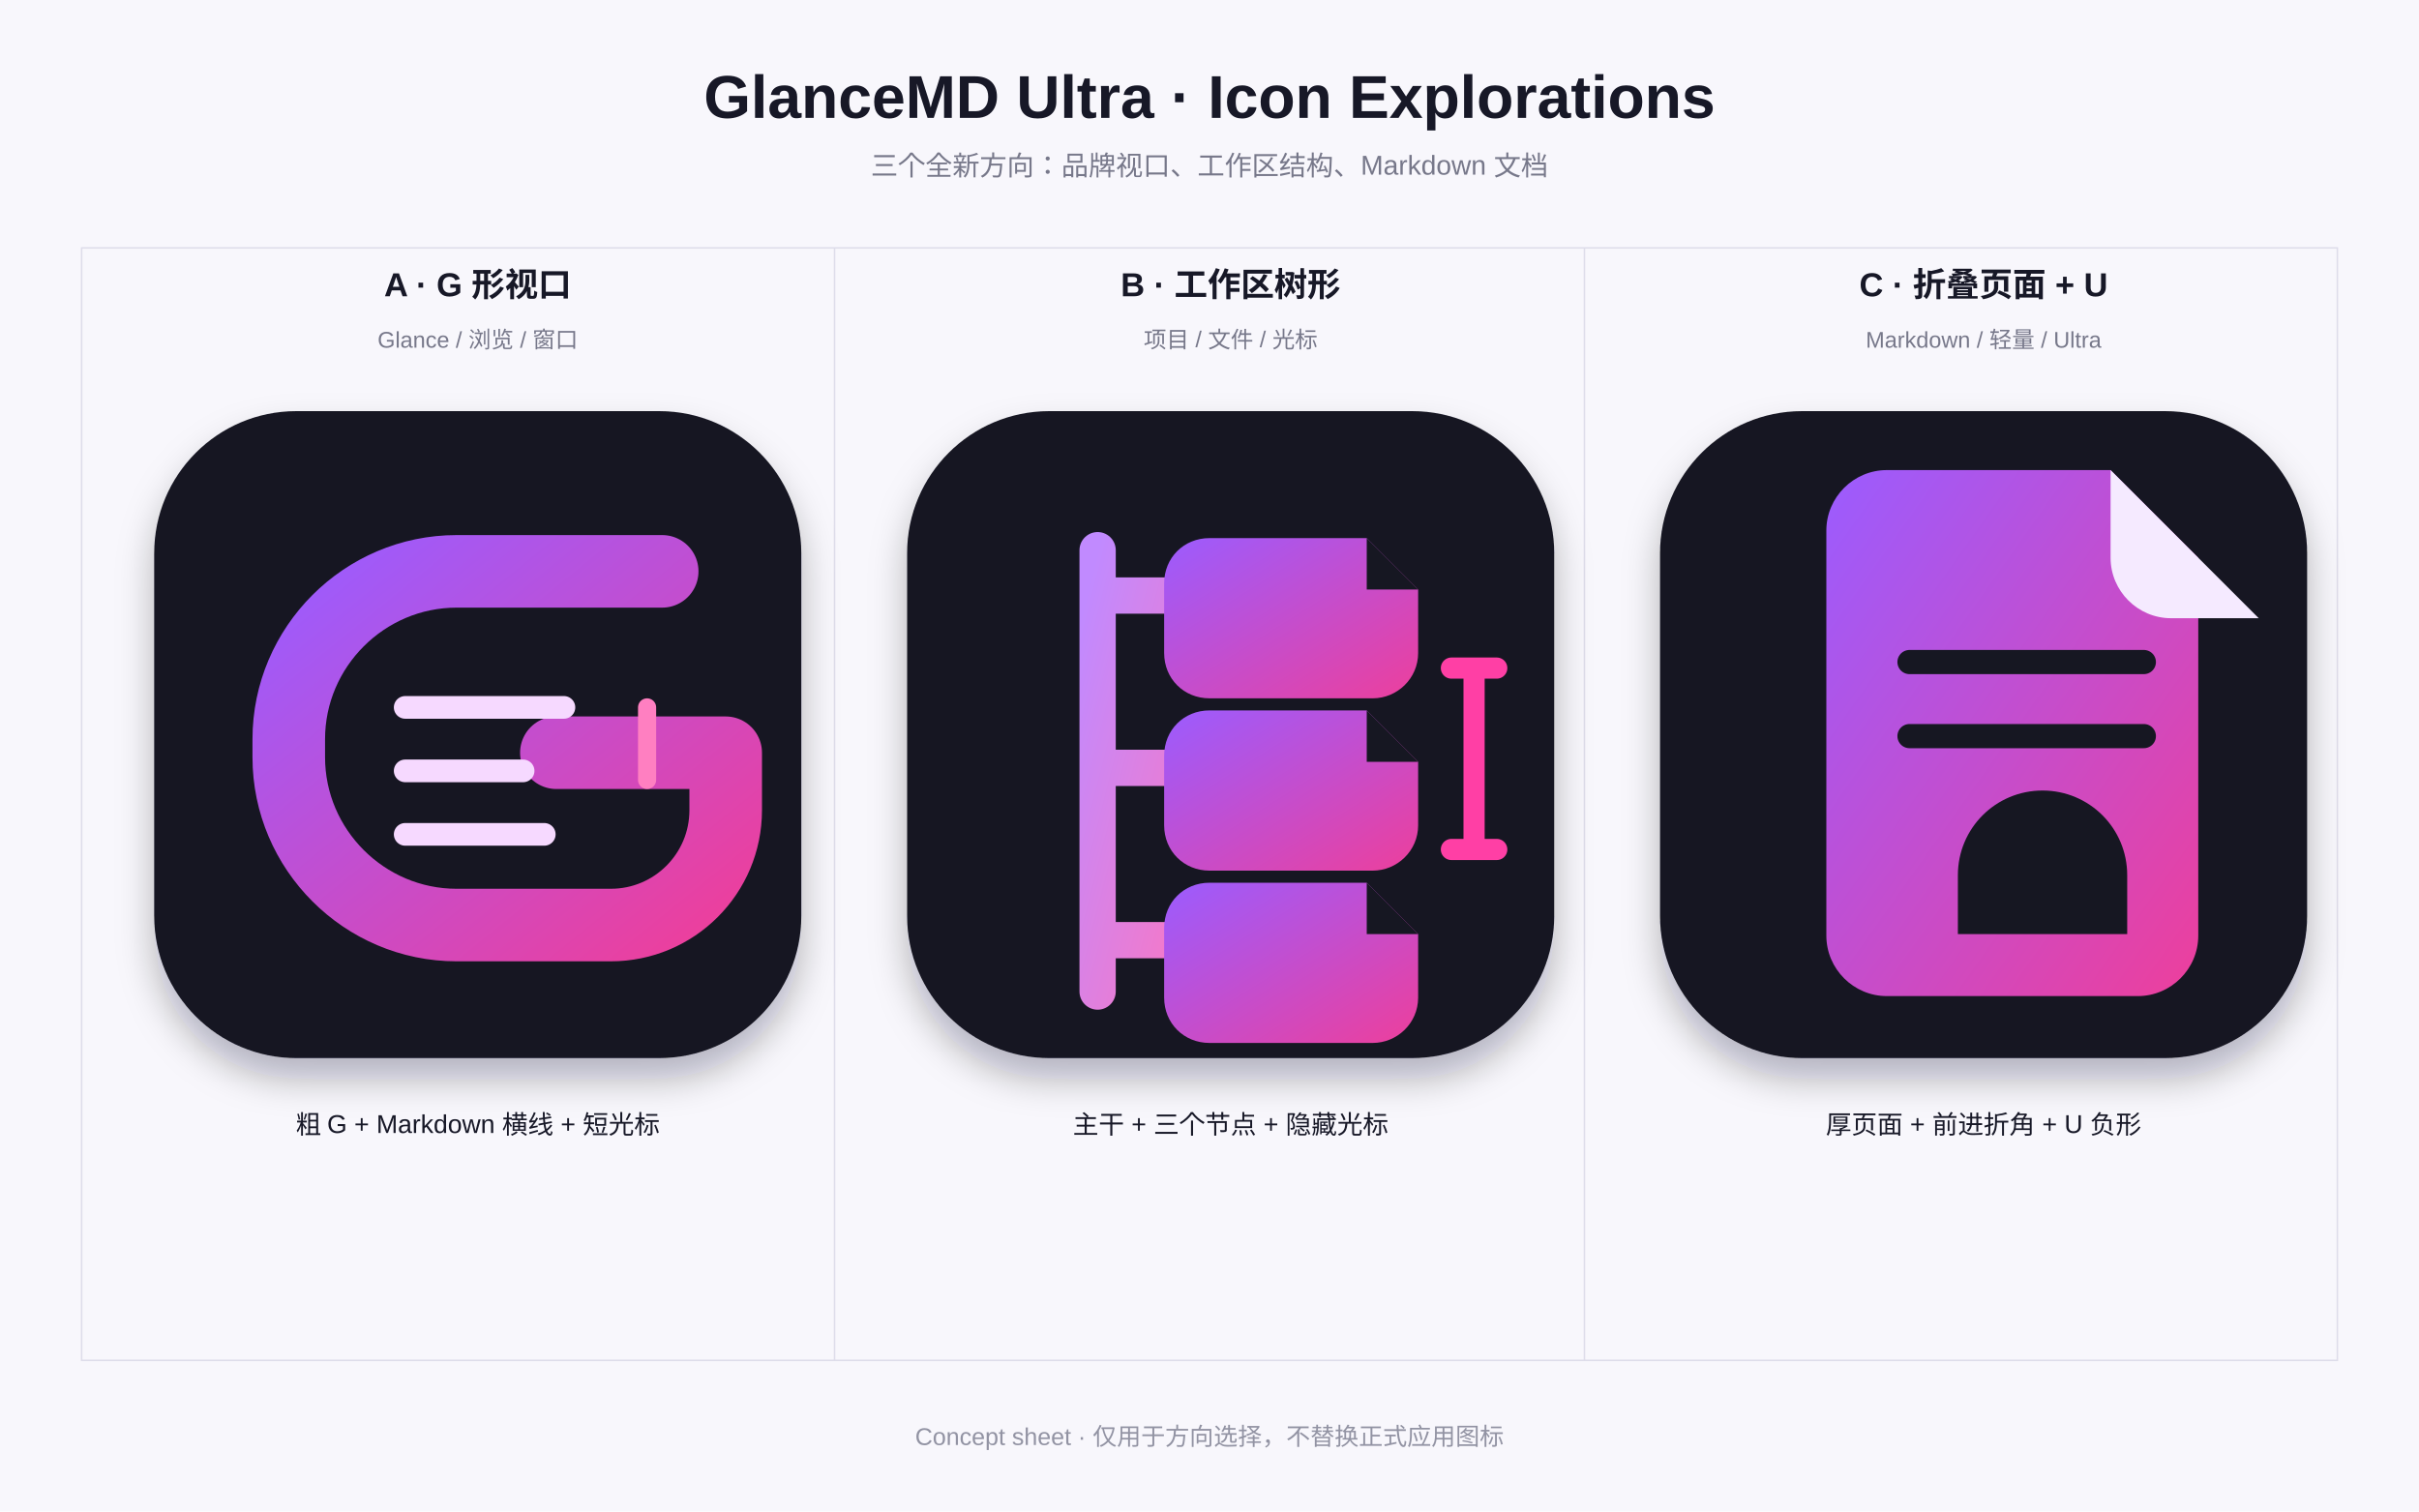
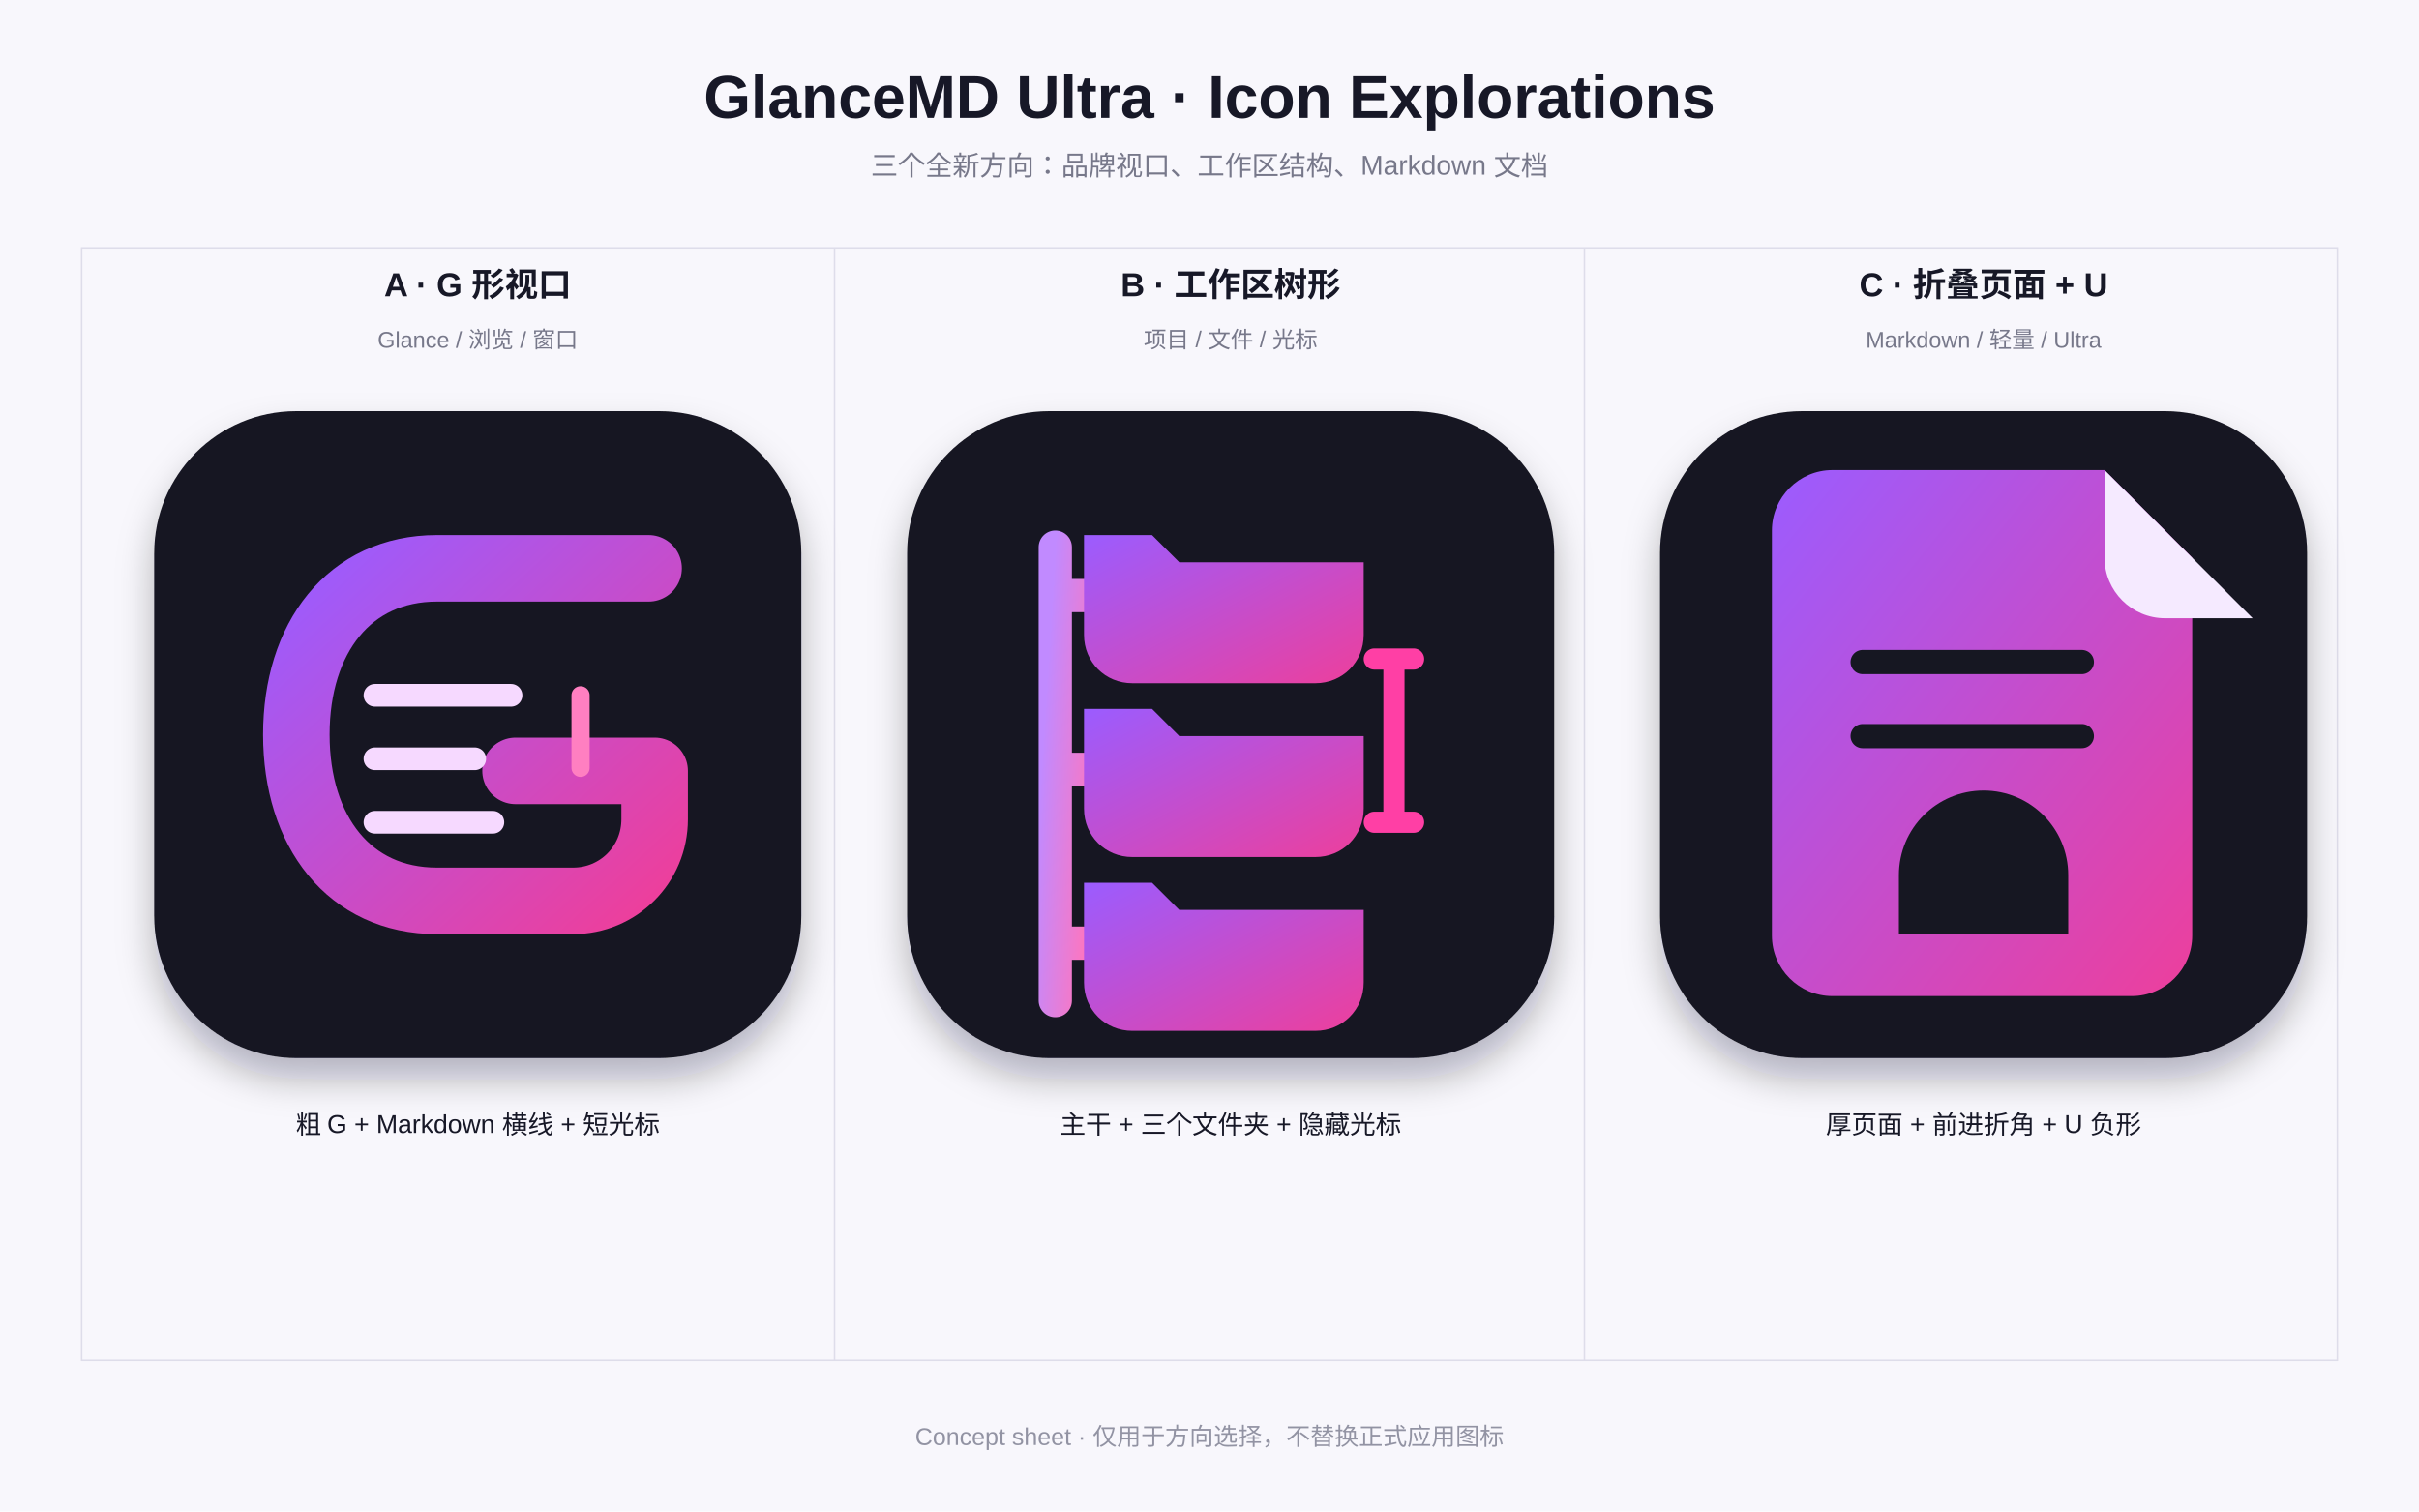
<svg xmlns="http://www.w3.org/2000/svg" viewBox="0 0 1600 1000" fill="none" role="img" aria-labelledby="title desc">
  <defs>
    <linearGradient id="accent" x1="0" y1="0" x2="1" y2="1">
      <stop offset="0" stop-color="#9b5cff" />
      <stop offset="1" stop-color="#ed3f9c" />
    </linearGradient>
    <linearGradient id="accentSoft" x1="0" y1="0" x2="1" y2="1">
      <stop offset="0" stop-color="#c18aff" />
      <stop offset="1" stop-color="#ff75bd" />
    </linearGradient>
    <filter id="cardShadow" x="-20%" y="-20%" width="140%" height="150%">
      <feDropShadow dx="0" dy="18" stdDeviation="18" flood-color="#272044" flood-opacity=".13" />
    </filter>
    <filter id="iconShadow" x="-25%" y="-25%" width="150%" height="150%">
      <feDropShadow dx="0" dy="14" stdDeviation="12" flood-color="#0b0b14" flood-opacity=".28" />
    </filter>
  </defs>
  <rect width="1600" height="1000" fill="#f8f7fc" />
  <text x="800" y="78" fill="#171827" font-family="Segoe UI, Arial, sans-serif" font-size="40" font-weight="700" text-anchor="middle">GlanceMD Ultra · Icon Explorations</text>
  <text x="800" y="116" fill="#77788a" font-family="Segoe UI, Arial, sans-serif" font-size="18" text-anchor="middle">三个全新方向：品牌视口、工作区结构、Markdown 文档</text>
  <g stroke="#deddea" stroke-width="1">
    <path d="M54 164H1546V900H54Z" />
    <path d="M552 164V900M1048 164V900" />
  </g>
  <g transform="translate(84 196)">
    <text x="232" y="0" fill="#171827" font-family="Segoe UI, Arial, sans-serif" font-size="22" font-weight="700" text-anchor="middle">A · G 形视口</text>
    <text x="232" y="34" fill="#77788a" font-family="Segoe UI, Arial, sans-serif" font-size="15" text-anchor="middle">Glance / 浏览 / 窗口</text>
    <rect x="18" y="76" width="428" height="428" rx="94" fill="#161722" filter="url(#iconShadow)" />
-     <path d="M354 182H218c-61 0-111 50-111 111v12c0 61 50 111 111 111h102c42 0 76-34 76-76v-38h-112" fill="none" stroke="url(#accent)" stroke-width="48" stroke-linecap="round" stroke-linejoin="round" />
+     <path d="M345 180H205c-58 0-93 46-93 110s35 110 93 110h90c30 0 54-24 54-54v-32h-92" fill="none" stroke="url(#accent)" stroke-width="44" stroke-linecap="round" stroke-linejoin="round" />
    <g stroke="#f6d9ff" stroke-width="15" stroke-linecap="round">
-       <path d="M184 272h105" />
-       <path d="M184 314h78" />
-       <path d="M184 356h92" />
+       <path d="M164 264h90" />
+       <path d="M164 306h66" />
+       <path d="M164 348h78" />
    </g>
-     <path d="M344 272v48" stroke="#ff7fc1" stroke-width="12" stroke-linecap="round" />
+     <path d="M300 264v48" stroke="#ff7fc1" stroke-width="12" stroke-linecap="round" />
    <text x="232" y="554" fill="#171827" font-family="Segoe UI, Arial, sans-serif" font-size="17" text-anchor="middle">粗 G + Markdown 横线 + 短光标</text>
  </g>
  <g transform="translate(582 196)">
    <text x="232" y="0" fill="#171827" font-family="Segoe UI, Arial, sans-serif" font-size="22" font-weight="700" text-anchor="middle">B · 工作区树形</text>
    <text x="232" y="34" fill="#77788a" font-family="Segoe UI, Arial, sans-serif" font-size="15" text-anchor="middle">项目 / 文件 / 光标</text>
    <rect x="18" y="76" width="428" height="428" rx="94" fill="#161722" filter="url(#iconShadow)" />
-     <path d="M144 168v292M144 198h74M144 312h74M144 426h74" stroke="url(#accentSoft)" stroke-width="24" stroke-linecap="round" />
+     <path d="M116 166v300M116 198h19M116 313h19M116 428h19" stroke="url(#accentSoft)" stroke-width="22" stroke-linecap="round" />
    <g fill="url(#accent)">
-       <path d="M218 160h104l34 34v42c0 17-14 30-30 30h-108c-17 0-30-13-30-30v-46c0-17 13-30 30-30Z" />
-       <path d="M218 274h104l34 34v42c0 17-14 30-30 30h-108c-17 0-30-13-30-30v-46c0-17 13-30 30-30Z" />
-       <path d="M218 388h104l34 34v42c0 17-14 30-30 30h-108c-17 0-30-13-30-30v-46c0-17 13-30 30-30Z" />
+       <path d="M135 158h45l18 18h122v48c0 18-14 32-32 32H167c-18 0-32-14-32-32Z" />
+       <path d="M135 273h45l18 18h122v48c0 18-14 32-32 32H167c-18 0-32-14-32-32Z" />
+       <path d="M135 388h45l18 18h122v48c0 18-14 32-32 32H167c-18 0-32-14-32-32Z" />
    </g>
-     <g fill="#161722">
-       <path d="M322 160v34h34Z" />
-       <path d="M322 274v34h34Z" />
-       <path d="M322 388v34h34Z" />
-     </g>
-     <path d="M393 246v120M378 246h30M378 366h30" stroke="#ff3fa5" stroke-width="14" stroke-linecap="round" />
-     <text x="232" y="554" fill="#171827" font-family="Segoe UI, Arial, sans-serif" font-size="17" text-anchor="middle">主干 + 三个节点 + 隐藏光标</text>
+     <path d="M340 240v108M327 240h26M327 348h26" stroke="#ff3fa5" stroke-width="14" stroke-linecap="round" />
+     <text x="232" y="554" fill="#171827" font-family="Segoe UI, Arial, sans-serif" font-size="17" text-anchor="middle">主干 + 三个文件夹 + 隐藏光标</text>
  </g>
  <g transform="translate(1080 196)">
    <text x="232" y="0" fill="#171827" font-family="Segoe UI, Arial, sans-serif" font-size="22" font-weight="700" text-anchor="middle">C · 折叠页面 + U</text>
    <text x="232" y="34" fill="#77788a" font-family="Segoe UI, Arial, sans-serif" font-size="15" text-anchor="middle">Markdown / 轻量 / Ultra</text>
    <rect x="18" y="76" width="428" height="428" rx="94" fill="#161722" filter="url(#iconShadow)" />
-     <path d="M128 155c0-22 18-40 40-40h148l58 58v250c0 22-18 40-40 40H168c-22 0-40-18-40-40Z" fill="url(#accent)" />
-     <path d="M316 115v58c0 22 18 40 40 40h58Z" fill="#f5eaff" />
+     <path d="M92 155c0-22 18-40 40-40h180l58 58v250c0 22-18 40-40 40H132c-22 0-40-18-40-40Z" fill="url(#accent)" />
+     <path d="M312 115v58c0 22 18 40 40 40h58Z" fill="#f5eaff" />
    <g stroke="#161722" stroke-width="16" stroke-linecap="round">
-       <path d="M183 242h155" />
-       <path d="M183 291h155" />
+       <path d="M152 242h145" />
+       <path d="M152 291h145" />
    </g>
-     <path d="M215 422v-39c0-31 25-56 56-56s56 25 56 56v39" fill="#161722" />
+     <path d="M176 422v-39c0-31 25-56 56-56s56 25 56 56v39" fill="#161722" />
    <text x="232" y="554" fill="#171827" font-family="Segoe UI, Arial, sans-serif" font-size="17" text-anchor="middle">厚页面 + 前进折角 + U 负形</text>
  </g>
  <text x="800" y="956" fill="#9293a3" font-family="Segoe UI, Arial, sans-serif" font-size="16" text-anchor="middle">Concept sheet · 仅用于方向选择，不替换正式应用图标</text>
</svg>
